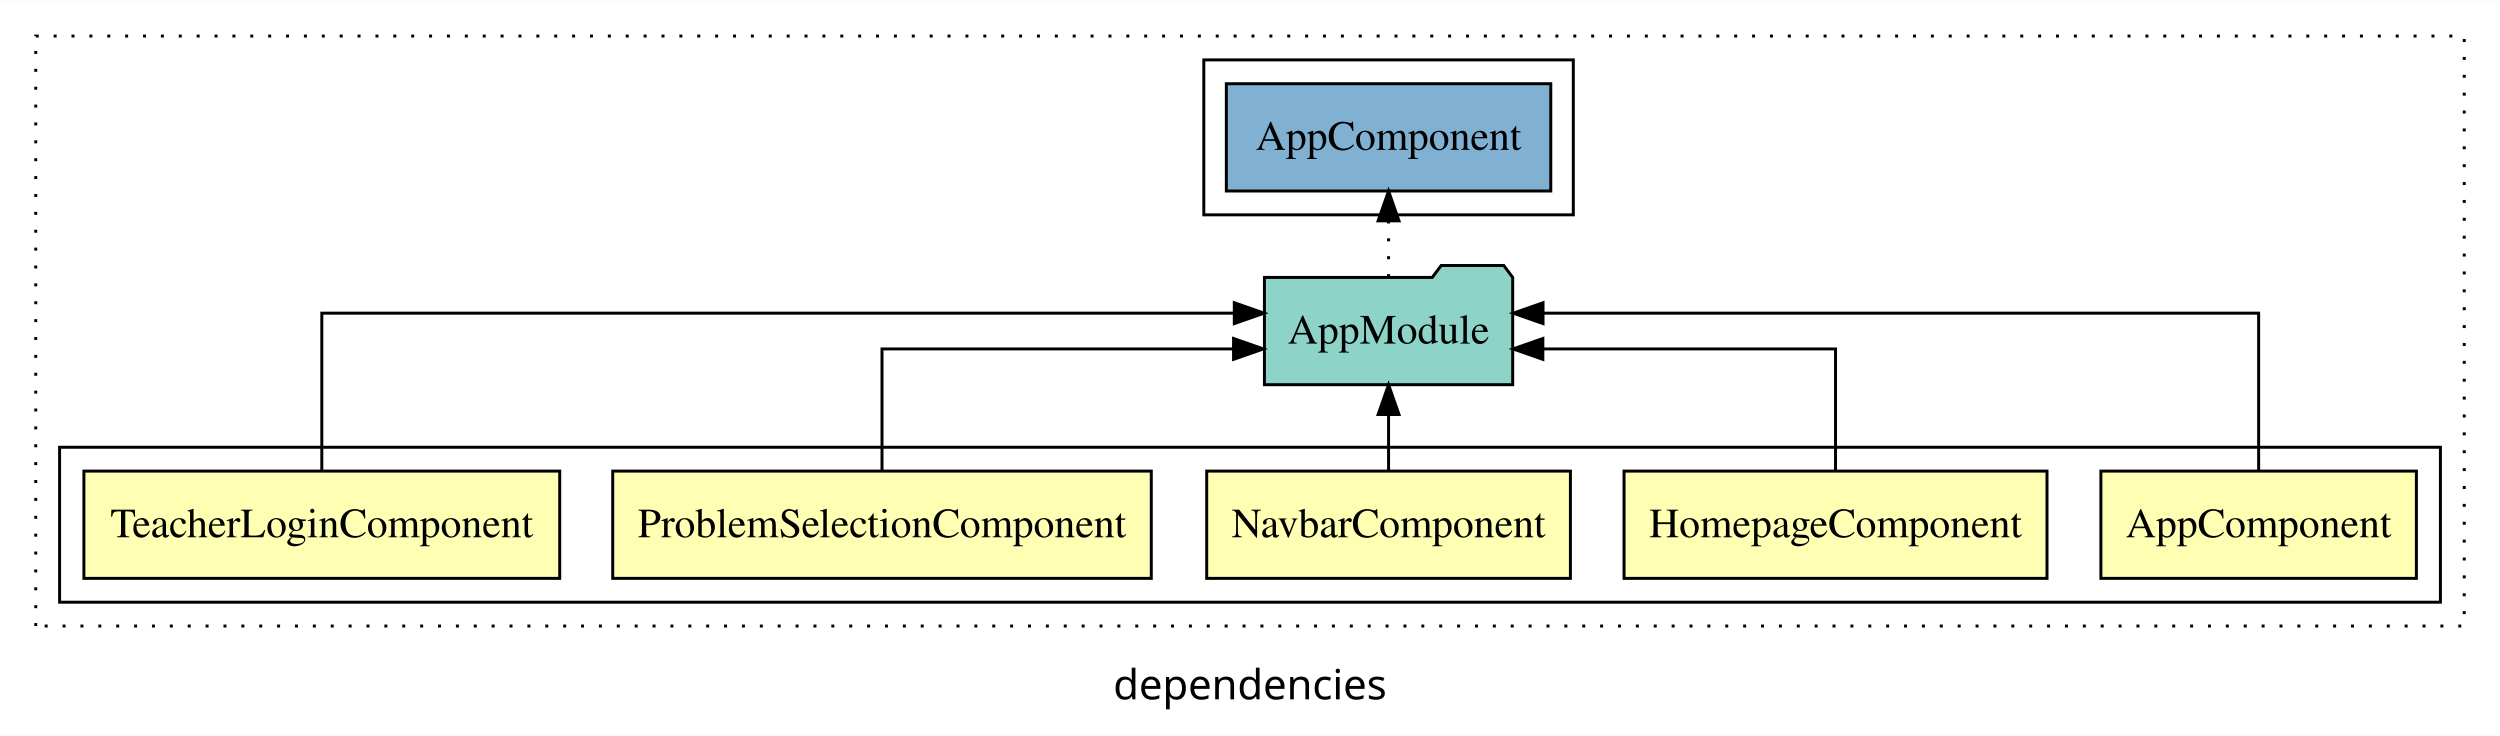
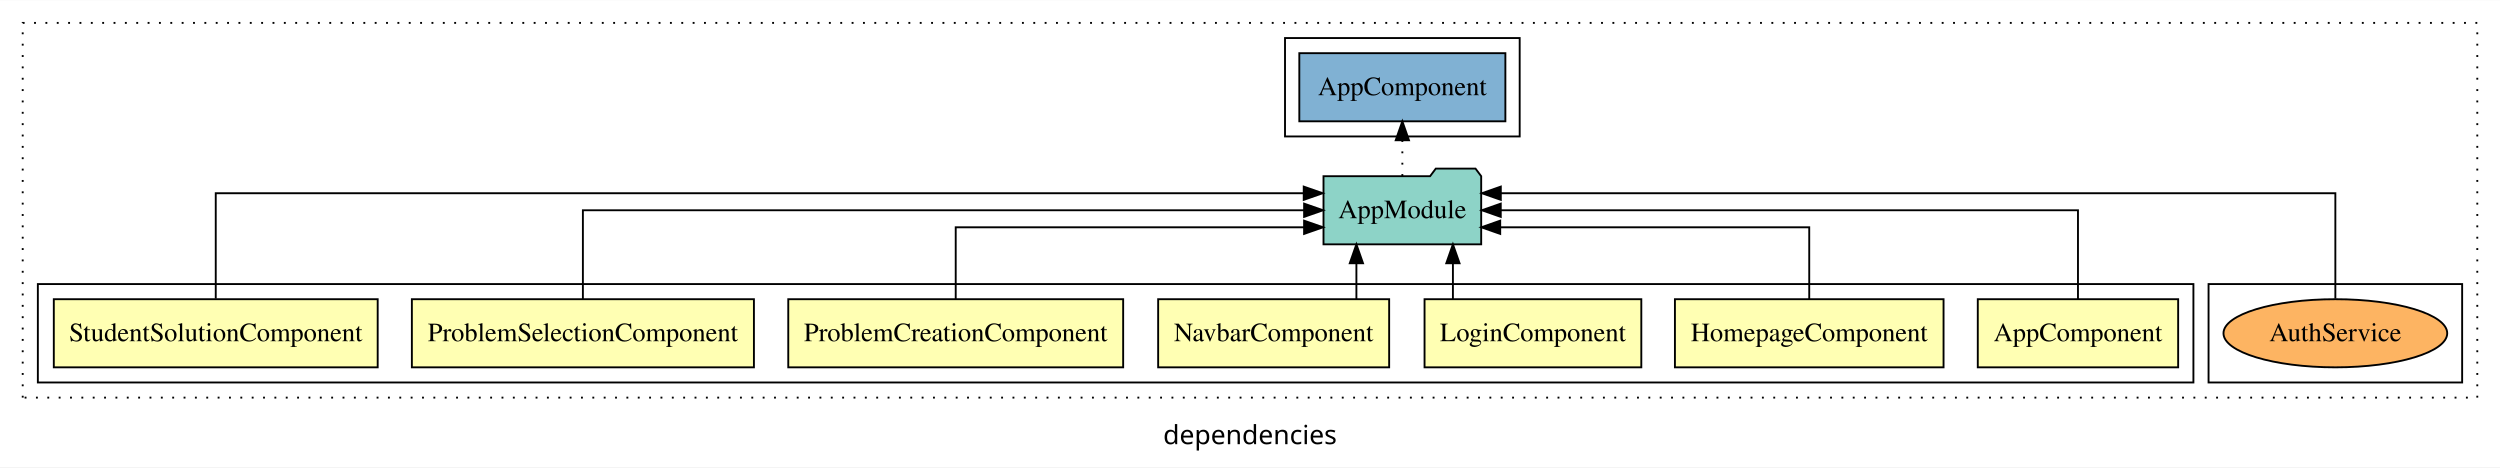
- <svg xmlns="http://www.w3.org/2000/svg" width="839pt" height="247pt" viewBox="0.00 0.00 839.00 246.80">
+ <svg xmlns="http://www.w3.org/2000/svg" width="1321pt" height="247pt" viewBox="0.00 0.00 1321.00 246.80">
  <g id="graph0" class="graph" transform="scale(1 1) rotate(0) translate(4 242.8)">
-     <polygon fill="white" stroke="transparent" points="-4,4 -4,-242.8 835,-242.8 835,4 -4,4" />
-     <text text-anchor="middle" x="415.5" y="-8.2" font-family="sans-serif" font-size="14.00">dependencies</text>
+     <polygon fill="white" stroke="transparent" points="-4,4 -4,-242.8 1317,-242.8 1317,4 -4,4" />
+     <text text-anchor="middle" x="656.5" y="-8.2" font-family="sans-serif" font-size="14.00">dependencies</text>
    <g id="clust1" class="cluster">
-       <polygon fill="none" stroke="black" stroke-dasharray="1,5" points="8,-32.8 8,-230.8 823,-230.8 823,-32.8 8,-32.8" />
+       <polygon fill="none" stroke="black" stroke-dasharray="1,5" points="8,-32.8 8,-230.8 1305,-230.8 1305,-32.8 8,-32.8" />
+     </g>
+     <g id="clust13" class="cluster">
+       <polygon fill="none" stroke="black" points="1163,-40.8 1163,-92.8 1297,-92.8 1297,-40.8 1163,-40.8" />
+     </g>
+     <g id="clust12" class="cluster">
+       <polygon fill="none" stroke="black" points="675,-170.8 675,-222.8 799,-222.8 799,-170.8 675,-170.8" />
    </g>
    <g id="clust2" class="cluster">
-       <polygon fill="none" stroke="black" points="16,-40.8 16,-92.8 815,-92.8 815,-40.8 16,-40.8" />
-     </g>
-     <g id="clust10" class="cluster">
-       <polygon fill="none" stroke="black" points="400,-170.8 400,-222.8 524,-222.8 524,-170.8 400,-170.8" />
+       <polygon fill="none" stroke="black" points="16,-40.8 16,-92.8 1155,-92.8 1155,-40.8 16,-40.8" />
    </g>
    <g id="node1" class="node">
-       <polygon fill="#ffffb3" stroke="black" points="806.94,-84.8 701.06,-84.8 701.06,-48.8 806.94,-48.8 806.94,-84.8" />
-       <text text-anchor="middle" x="754" y="-62.6" font-family="Times,serif" font-size="14.00">AppComponent</text>
+       <polygon fill="#ffffb3" stroke="black" points="1146.94,-84.8 1041.06,-84.8 1041.06,-48.8 1146.94,-48.8 1146.94,-84.8" />
+       <text text-anchor="middle" x="1094" y="-62.6" font-family="Times,serif" font-size="14.00">AppComponent</text>
+     </g>
+     <g id="node8" class="node">
+       <polygon fill="#8dd3c7" stroke="black" points="778.66,-149.8 775.66,-153.8 754.66,-153.8 751.66,-149.8 695.34,-149.8 695.34,-113.8 778.66,-113.8 778.66,-149.8" />
+       <text text-anchor="middle" x="737" y="-127.6" font-family="Times,serif" font-size="14.00">AppModule</text>
+     </g>
+     <g id="edge1" class="edge">
+       <path fill="none" stroke="black" d="M1094,-84.91C1094,-104.14 1094,-131.8 1094,-131.8 1094,-131.8 789,-131.8 789,-131.8" />
+       <polygon fill="black" stroke="black" points="789,-128.3 779,-131.8 789,-135.3 789,-128.3" />
+     </g>
+     <g id="node2" class="node">
+       <polygon fill="#ffffb3" stroke="black" points="1022.97,-84.8 881.03,-84.8 881.03,-48.8 1022.97,-48.8 1022.97,-84.8" />
+       <text text-anchor="middle" x="952" y="-62.6" font-family="Times,serif" font-size="14.00">HomepageComponent</text>
+     </g>
+     <g id="edge2" class="edge">
+       <path fill="none" stroke="black" d="M952,-84.83C952,-101.2 952,-122.8 952,-122.8 952,-122.8 788.71,-122.8 788.71,-122.8" />
+       <polygon fill="black" stroke="black" points="788.71,-119.3 778.71,-122.8 788.71,-126.3 788.71,-119.3" />
+     </g>
+     <g id="node3" class="node">
+       <polygon fill="#ffffb3" stroke="black" points="863.27,-84.8 748.73,-84.8 748.73,-48.8 863.27,-48.8 863.27,-84.8" />
+       <text text-anchor="middle" x="806" y="-62.6" font-family="Times,serif" font-size="14.00">LoginComponent</text>
+     </g>
+     <g id="edge3" class="edge">
+       <path fill="none" stroke="black" d="M763.72,-84.91C763.72,-84.91 763.72,-103.79 763.72,-103.79" />
+       <polygon fill="black" stroke="black" points="760.22,-103.79 763.72,-113.79 767.22,-103.79 760.22,-103.79" />
+     </g>
+     <g id="node4" class="node">
+       <polygon fill="#ffffb3" stroke="black" points="730.03,-84.8 607.97,-84.8 607.97,-48.8 730.03,-48.8 730.03,-84.8" />
+       <text text-anchor="middle" x="669" y="-62.6" font-family="Times,serif" font-size="14.00">NavbarComponent</text>
+     </g>
+     <g id="edge4" class="edge">
+       <path fill="none" stroke="black" d="M712.72,-84.91C712.72,-84.91 712.72,-103.79 712.72,-103.79" />
+       <polygon fill="black" stroke="black" points="709.22,-103.79 712.72,-113.79 716.22,-103.79 709.22,-103.79" />
+     </g>
+     <g id="node5" class="node">
+       <polygon fill="#ffffb3" stroke="black" points="589.48,-84.8 412.52,-84.8 412.52,-48.8 589.48,-48.8 589.48,-84.8" />
+       <text text-anchor="middle" x="501" y="-62.6" font-family="Times,serif" font-size="14.00">ProblemCreationComponent</text>
+     </g>
+     <g id="edge5" class="edge">
+       <path fill="none" stroke="black" d="M501,-84.83C501,-101.2 501,-122.8 501,-122.8 501,-122.8 685.08,-122.8 685.08,-122.8" />
+       <polygon fill="black" stroke="black" points="685.08,-126.3 695.08,-122.8 685.08,-119.3 685.08,-126.3" />
    </g>
    <g id="node6" class="node">
-       <polygon fill="#8dd3c7" stroke="black" points="503.66,-149.8 500.66,-153.8 479.66,-153.8 476.66,-149.8 420.34,-149.8 420.34,-113.8 503.66,-113.8 503.66,-149.8" />
-       <text text-anchor="middle" x="462" y="-127.6" font-family="Times,serif" font-size="14.00">AppModule</text>
+       <polygon fill="#ffffb3" stroke="black" points="394.37,-84.8 213.63,-84.8 213.63,-48.8 394.37,-48.8 394.37,-84.8" />
+       <text text-anchor="middle" x="304" y="-62.6" font-family="Times,serif" font-size="14.00">ProblemSelectionComponent</text>
    </g>
-     <g id="edge1" class="edge">
-       <path fill="none" stroke="black" d="M754,-85.08C754,-106.12 754,-137.8 754,-137.8 754,-137.8 513.84,-137.8 513.84,-137.8" />
-       <polygon fill="black" stroke="black" points="513.84,-134.3 503.84,-137.8 513.84,-141.3 513.84,-134.3" />
-     </g>
-     <g id="node2" class="node">
-       <polygon fill="#ffffb3" stroke="black" points="682.97,-84.8 541.03,-84.8 541.03,-48.8 682.97,-48.8 682.97,-84.8" />
-       <text text-anchor="middle" x="612" y="-62.6" font-family="Times,serif" font-size="14.00">HomepageComponent</text>
-     </g>
-     <g id="edge2" class="edge">
-       <path fill="none" stroke="black" d="M612,-84.82C612,-102.17 612,-125.8 612,-125.8 612,-125.8 513.78,-125.8 513.78,-125.8" />
-       <polygon fill="black" stroke="black" points="513.78,-122.3 503.78,-125.8 513.78,-129.3 513.78,-122.3" />
-     </g>
-     <g id="node3" class="node">
-       <polygon fill="#ffffb3" stroke="black" points="523.03,-84.8 400.97,-84.8 400.97,-48.8 523.03,-48.8 523.03,-84.8" />
-       <text text-anchor="middle" x="462" y="-62.6" font-family="Times,serif" font-size="14.00">NavbarComponent</text>
-     </g>
-     <g id="edge3" class="edge">
-       <path fill="none" stroke="black" d="M462,-84.91C462,-84.91 462,-103.79 462,-103.79" />
-       <polygon fill="black" stroke="black" points="458.5,-103.79 462,-113.79 465.5,-103.79 458.5,-103.79" />
-     </g>
-     <g id="node4" class="node">
-       <polygon fill="#ffffb3" stroke="black" points="382.37,-84.8 201.63,-84.8 201.63,-48.8 382.37,-48.8 382.37,-84.8" />
-       <text text-anchor="middle" x="292" y="-62.6" font-family="Times,serif" font-size="14.00">ProblemSelectionComponent</text>
-     </g>
-     <g id="edge4" class="edge">
-       <path fill="none" stroke="black" d="M292,-84.82C292,-102.17 292,-125.8 292,-125.8 292,-125.8 409.98,-125.8 409.98,-125.8" />
-       <polygon fill="black" stroke="black" points="409.98,-129.3 419.98,-125.8 409.98,-122.3 409.98,-129.3" />
-     </g>
-     <g id="node5" class="node">
-       <polygon fill="#ffffb3" stroke="black" points="183.84,-84.8 24.16,-84.8 24.16,-48.8 183.84,-48.8 183.84,-84.8" />
-       <text text-anchor="middle" x="104" y="-62.6" font-family="Times,serif" font-size="14.00">TeacherLoginComponent</text>
-     </g>
-     <g id="edge5" class="edge">
-       <path fill="none" stroke="black" d="M104,-85.08C104,-106.12 104,-137.8 104,-137.8 104,-137.8 410.23,-137.8 410.23,-137.8" />
-       <polygon fill="black" stroke="black" points="410.23,-141.3 420.23,-137.8 410.23,-134.3 410.23,-141.3" />
+     <g id="edge6" class="edge">
+       <path fill="none" stroke="black" d="M304,-84.91C304,-104.14 304,-131.8 304,-131.8 304,-131.8 685.09,-131.8 685.09,-131.8" />
+       <polygon fill="black" stroke="black" points="685.09,-135.3 695.09,-131.8 685.09,-128.3 685.09,-135.3" />
    </g>
    <g id="node7" class="node">
-       <polygon fill="#80b1d3" stroke="black" points="516.44,-214.8 407.56,-214.8 407.56,-178.8 516.44,-178.8 516.44,-214.8" />
-       <text text-anchor="middle" x="462" y="-192.6" font-family="Times,serif" font-size="14.00">AppComponent </text>
+       <polygon fill="#ffffb3" stroke="black" points="195.57,-84.8 24.43,-84.8 24.43,-48.8 195.57,-48.8 195.57,-84.8" />
+       <text text-anchor="middle" x="110" y="-62.6" font-family="Times,serif" font-size="14.00">StudentSolutionComponent</text>
    </g>
-     <g id="edge6" class="edge">
-       <path fill="none" stroke="black" stroke-dasharray="1,5" d="M462,-149.91C462,-149.91 462,-168.79 462,-168.79" />
-       <polygon fill="black" stroke="black" points="458.5,-168.79 462,-178.79 465.5,-168.79 458.5,-168.79" />
+     <g id="edge7" class="edge">
+       <path fill="none" stroke="black" d="M110,-85.09C110,-107.01 110,-140.8 110,-140.8 110,-140.8 684.89,-140.8 684.89,-140.8" />
+       <polygon fill="black" stroke="black" points="684.89,-144.3 694.89,-140.8 684.89,-137.3 684.89,-144.3" />
+     </g>
+     <g id="node9" class="node">
+       <polygon fill="#80b1d3" stroke="black" points="791.44,-214.8 682.56,-214.8 682.56,-178.8 791.44,-178.8 791.44,-214.8" />
+       <text text-anchor="middle" x="737" y="-192.6" font-family="Times,serif" font-size="14.00">AppComponent </text>
+     </g>
+     <g id="edge8" class="edge">
+       <path fill="none" stroke="black" stroke-dasharray="1,5" d="M737,-149.91C737,-149.91 737,-168.79 737,-168.79" />
+       <polygon fill="black" stroke="black" points="733.5,-168.79 737,-178.79 740.5,-168.79 733.5,-168.79" />
+     </g>
+     <g id="node10" class="node">
+       <ellipse fill="#fdb462" stroke="black" cx="1230" cy="-66.8" rx="59.11" ry="18" />
+       <text text-anchor="middle" x="1230" y="-62.6" font-family="Times,serif" font-size="14.00">AuthService</text>
+     </g>
+     <g id="edge9" class="edge">
+       <path fill="none" stroke="black" d="M1230,-85.09C1230,-107.01 1230,-140.8 1230,-140.8 1230,-140.8 789.03,-140.8 789.03,-140.8" />
+       <polygon fill="black" stroke="black" points="789.03,-137.3 779.03,-140.8 789.03,-144.3 789.03,-137.3" />
    </g>
  </g>
</svg>
